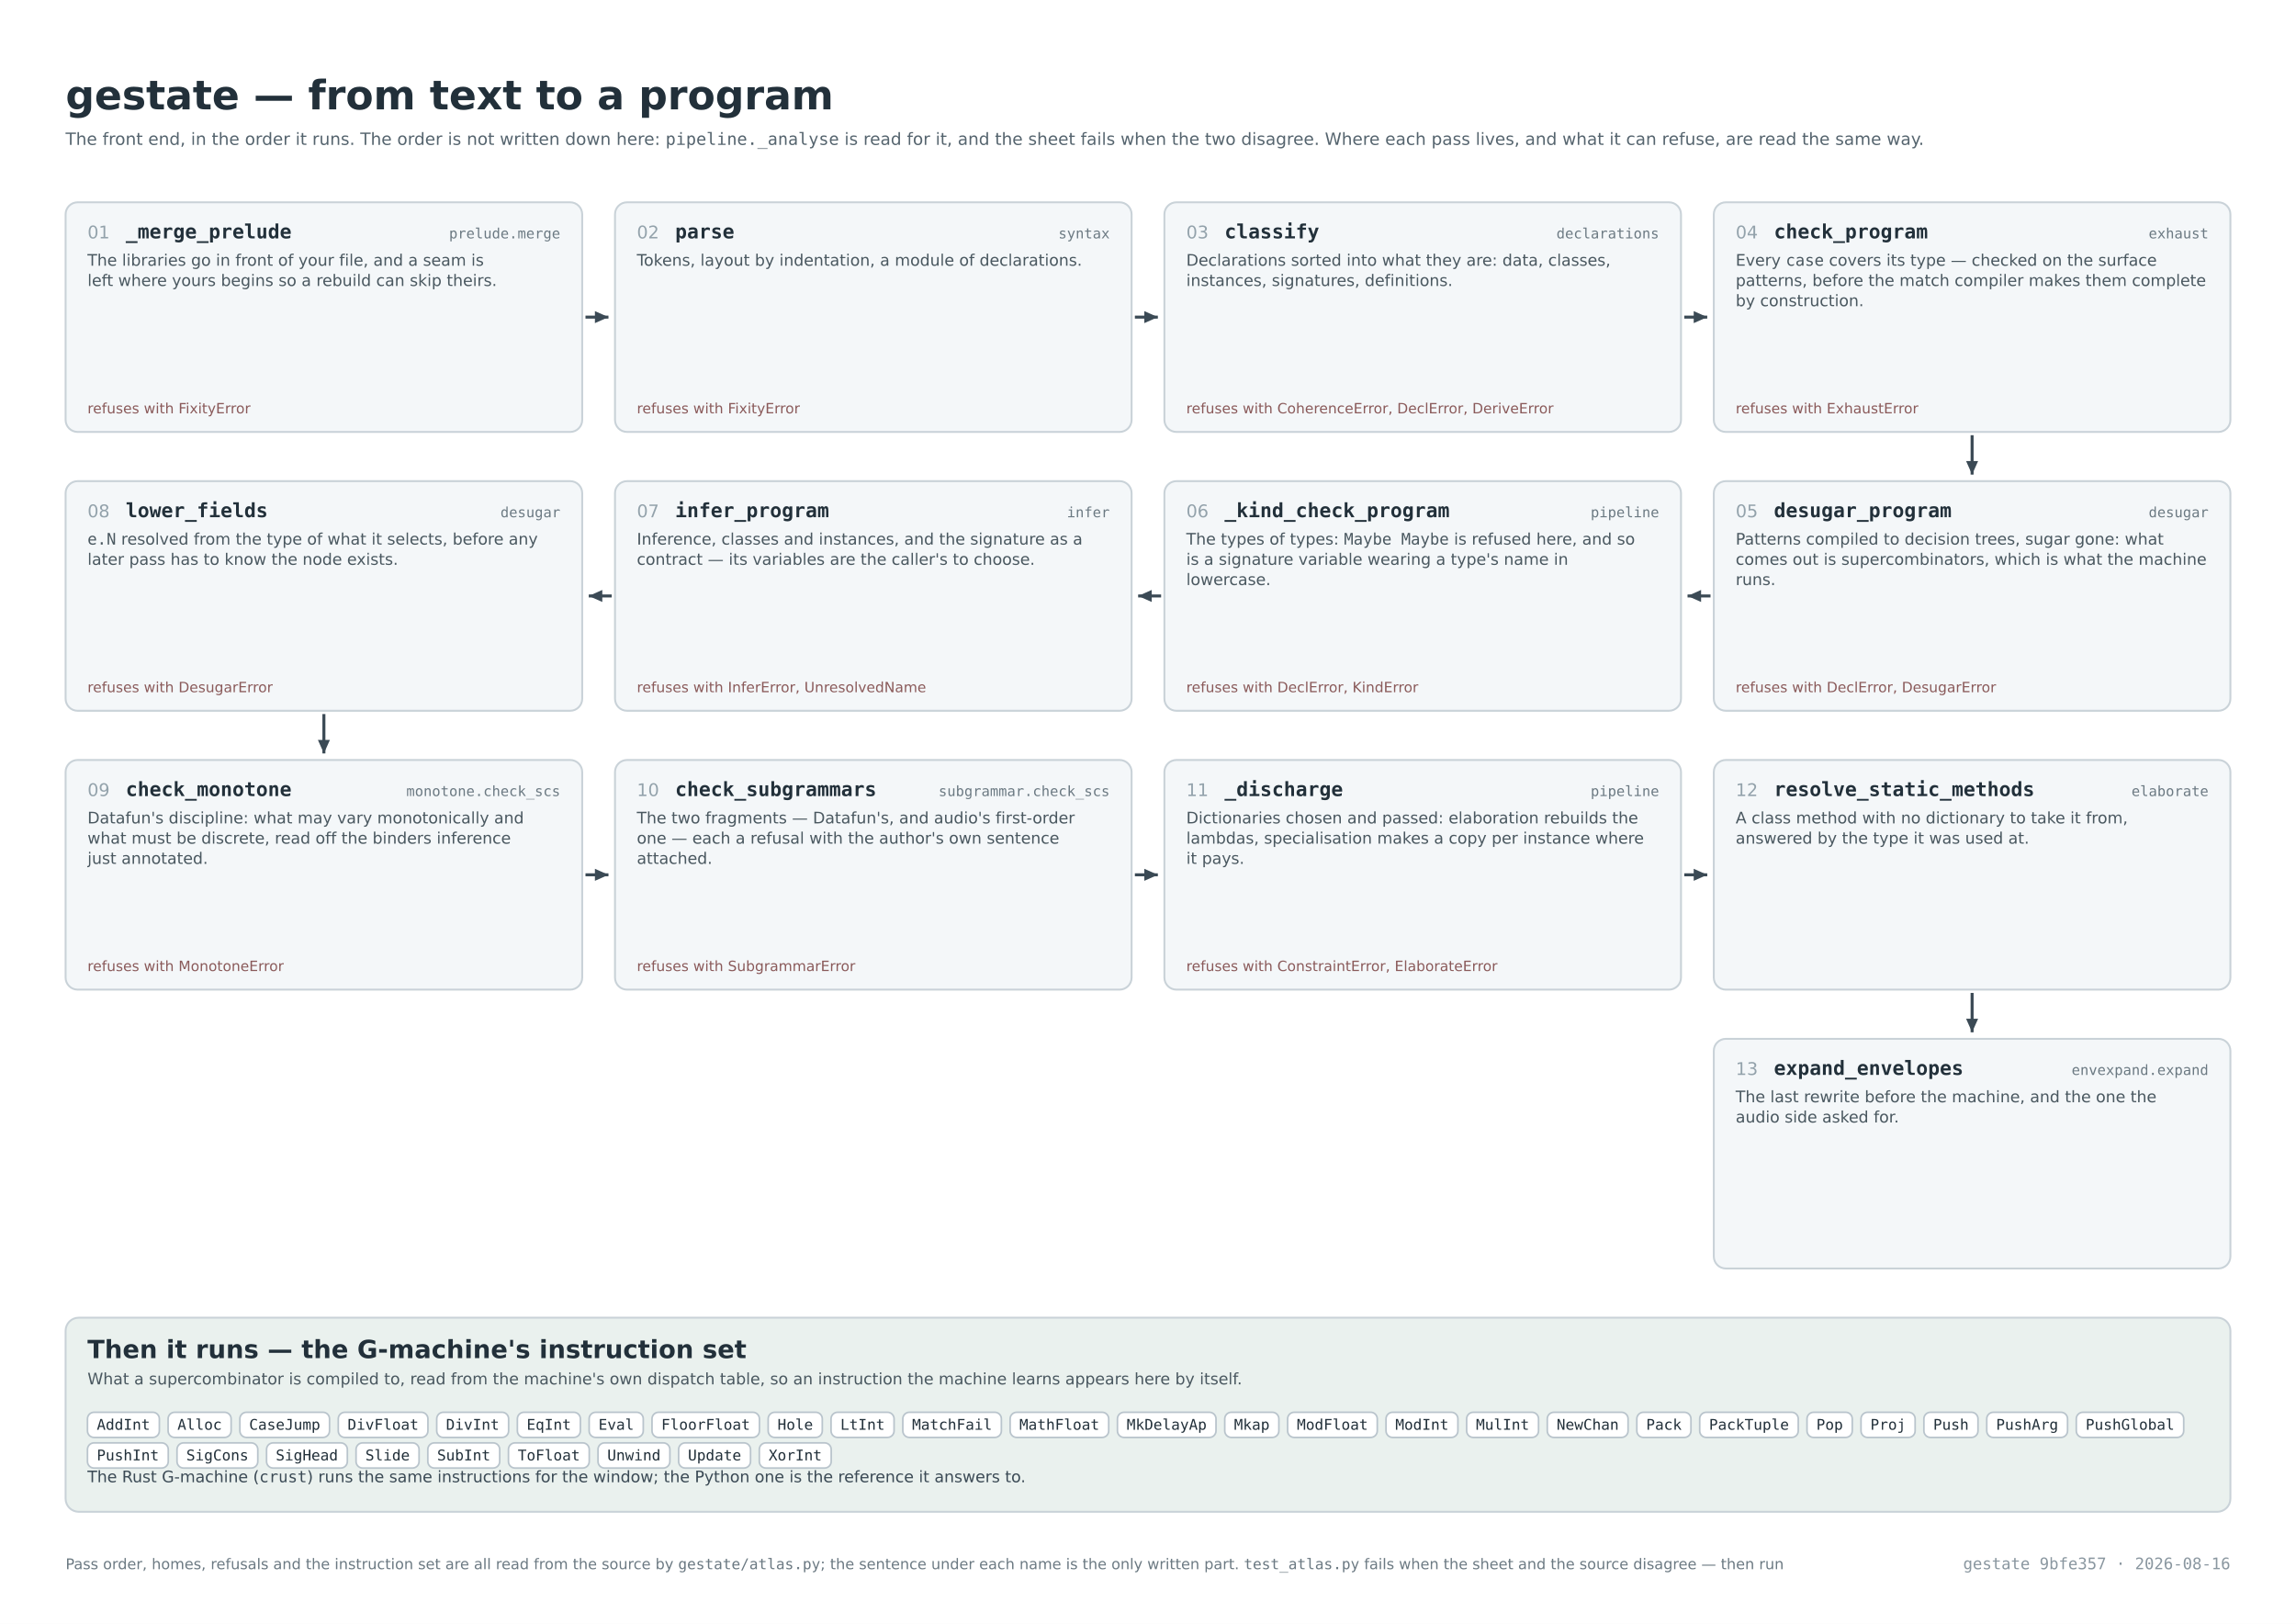
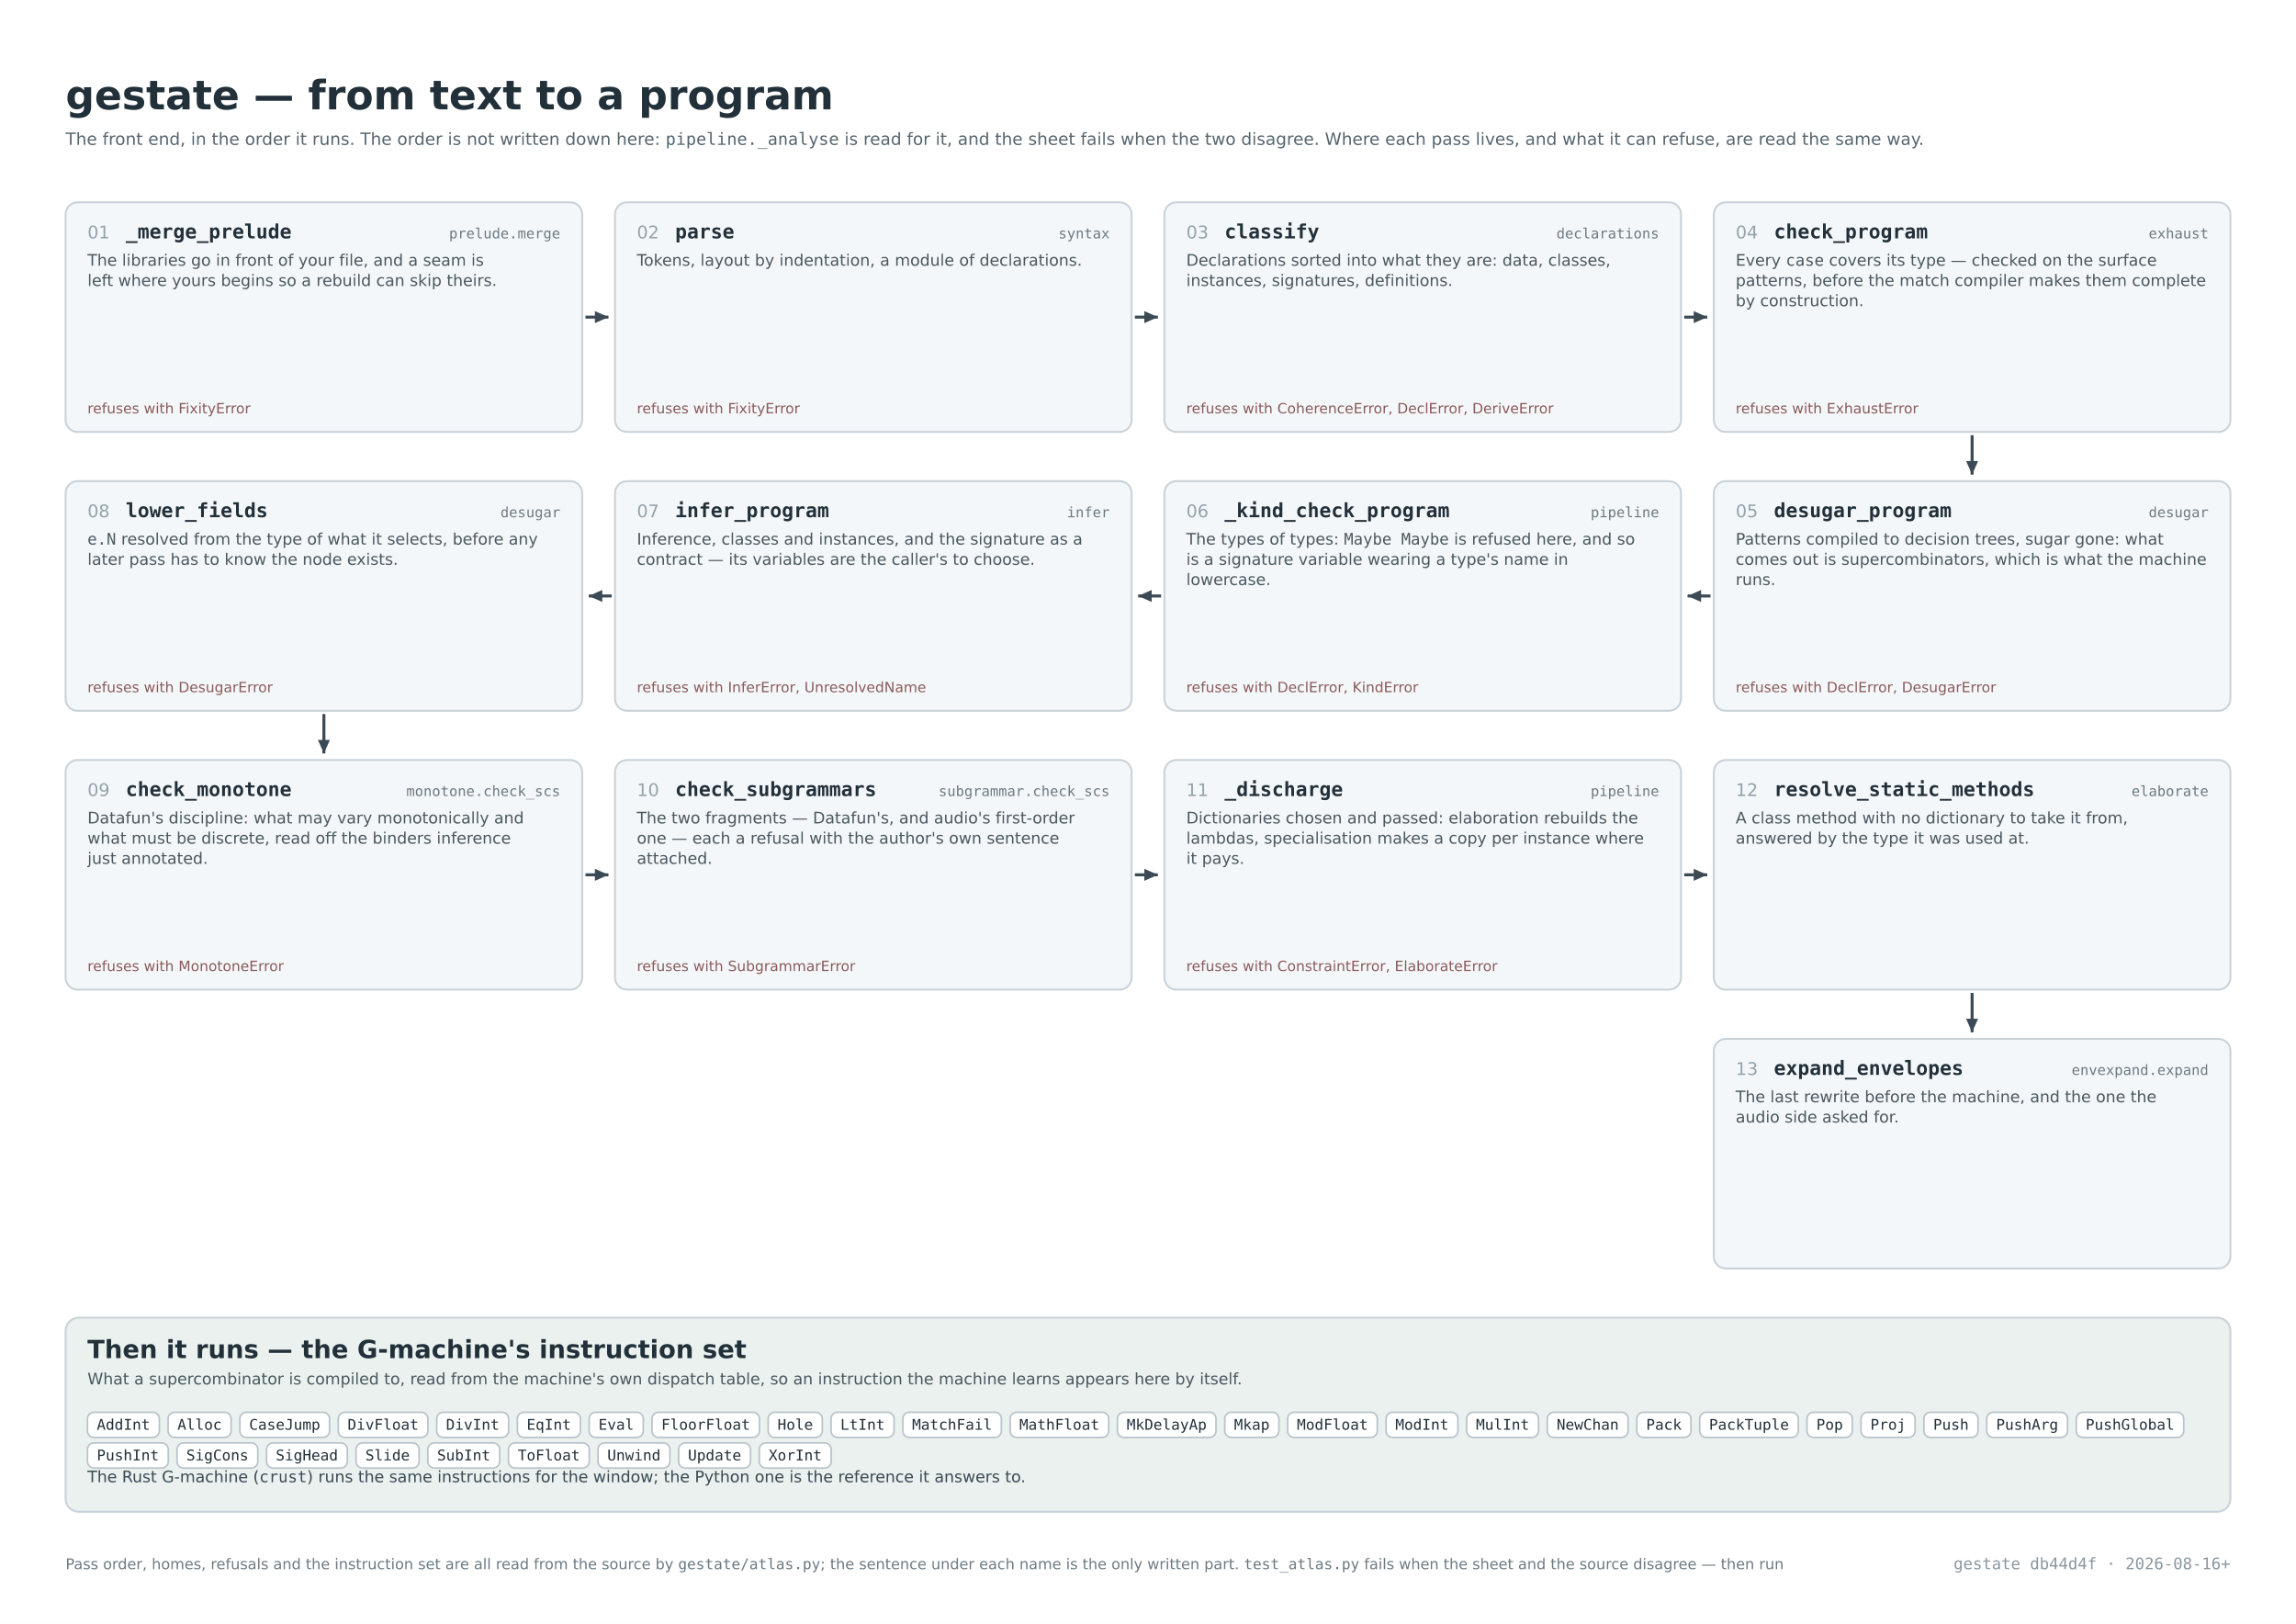
<svg xmlns="http://www.w3.org/2000/svg" width="420mm" height="297mm" viewBox="0 0 420 297">
  <defs>
    <marker id="tip" viewBox="0 0 10 10" refX="9" refY="5" markerWidth="5" markerHeight="5" orient="auto-start-reverse">
      <path d="M 0 1 L 9 5 L 0 9 z" fill="#3b4a55" />
    </marker>
  </defs>
  <style>
  text { font-family: 'DejaVu Sans', Verdana, sans-serif; fill: #22303a; }
  .mono, .chiptext { font-family: 'DejaVu Sans Mono', Consolas, monospace; }
  .title { font-size: 7.4px; font-weight: 700; }
  .subtitle { font-size: 3.1px; fill: #55646e; }
  .foot { font-size: 2.7px; fill: #6b7982; }
  .stamp { font-size: 2.9px; fill: #8a97a0; text-anchor: end; font-family: 'DejaVu Sans Mono', Consolas, monospace; }
  .lane { stroke: #c9d2d8; stroke-width: 0.35; }
  .lanetitle { font-size: 4.6px; font-weight: 700; }
  .step { font-size: 3.6px; font-weight: 700; }
  .stepnum { font-size: 3.2px; fill: #93a2ab; }
  .home { font-size: 2.6px; fill: #6b7982; text-anchor: end; }
  .refuses { font-size: 2.6px; fill: #8a5a5a; }
  .note { font-size: 2.9px; fill: #4a5860; }
  .extra { font-size: 2.9px; fill: #3b4a55; }
  .chip { fill: #ffffff; stroke: #b9c4cc; stroke-width: 0.3; }
  .chiptext { font-size: 2.7px; text-anchor: middle; }
  .edge { stroke: #3b4a55; stroke-width: 0.55; fill: none; }
  .edgetext { font-size: 2.7px; fill: #3b4a55; text-anchor: middle; }
</style>
  <rect x="0" y="0" width="420" height="297" fill="#ffffff" />
  <text class="title" x="12.00" y="20.00">gestate — from text to a program</text>
  <text class="subtitle" x="12.00" y="26.50">The front end, in the order it runs. The order is not written down here: <tspan class="mono">pipeline._analyse</tspan> is read for it, and the sheet fails when the two disagree. Where each pass lives, and what it can refuse, are read the same way.</text>
  <text class="foot" x="12.00" y="287.00">Pass order, homes, refusals and the instruction set are all read from the source by <tspan class="mono">gestate/atlas.py</tspan>; the sentence under each name is the only written part. <tspan class="mono">test_atlas.py</tspan> fails when the sheet and the source disagree — then run</text>
-   <text class="stamp" x="408.00" y="287.00">gestate 9bfe357 · 2026-08-16</text>
+   <text class="stamp" x="408.00" y="287.00">gestate db44d4f · 2026-08-16+</text>
  <rect class="lane" x="12.00" y="37.00" width="94.50" height="42.00" rx="2.2" style="fill:#f4f7f9" />
  <text class="stepnum" x="16.00" y="43.60">01</text>
  <text class="step mono" x="23.00" y="43.60">_merge_prelude</text>
  <text class="home mono" x="102.50" y="43.60">prelude.merge</text>
  <text class="note" x="16.00" y="48.60">The libraries go in front of your file, and a seam is</text>
  <text class="note" x="16.00" y="52.30">left where yours begins so a rebuild can skip theirs.</text>
  <text class="refuses" x="16.00" y="75.60">refuses with FixityError</text>
  <rect class="lane" x="112.50" y="37.00" width="94.50" height="42.00" rx="2.2" style="fill:#f4f7f9" />
  <text class="stepnum" x="116.50" y="43.60">02</text>
  <text class="step mono" x="123.50" y="43.60">parse</text>
  <text class="home mono" x="203.00" y="43.60">syntax</text>
  <text class="note" x="116.50" y="48.60">Tokens, layout by indentation, a module of declarations.</text>
  <text class="refuses" x="116.50" y="75.60">refuses with FixityError</text>
  <rect class="lane" x="213.00" y="37.00" width="94.50" height="42.00" rx="2.2" style="fill:#f4f7f9" />
  <text class="stepnum" x="217.00" y="43.60">03</text>
  <text class="step mono" x="224.00" y="43.60">classify</text>
  <text class="home mono" x="303.50" y="43.60">declarations</text>
  <text class="note" x="217.00" y="48.60">Declarations sorted into what they are: data, classes,</text>
  <text class="note" x="217.00" y="52.30">instances, signatures, definitions.</text>
  <text class="refuses" x="217.00" y="75.60">refuses with CoherenceError, DeclError, DeriveError</text>
  <rect class="lane" x="313.50" y="37.00" width="94.50" height="42.00" rx="2.2" style="fill:#f4f7f9" />
  <text class="stepnum" x="317.50" y="43.60">04</text>
  <text class="step mono" x="324.50" y="43.60">check_program</text>
  <text class="home mono" x="404.00" y="43.60">exhaust</text>
  <text class="note" x="317.50" y="48.60">Every <tspan class="mono">case</tspan> covers its type — checked on the surface</text>
  <text class="note" x="317.50" y="52.30">patterns, before the match compiler makes them complete</text>
  <text class="note" x="317.50" y="56.00">by construction.</text>
  <text class="refuses" x="317.50" y="75.60">refuses with ExhaustError</text>
  <rect class="lane" x="313.50" y="88.00" width="94.50" height="42.00" rx="2.2" style="fill:#f4f7f9" />
  <text class="stepnum" x="317.50" y="94.60">05</text>
  <text class="step mono" x="324.50" y="94.60">desugar_program</text>
  <text class="home mono" x="404.00" y="94.60">desugar</text>
  <text class="note" x="317.50" y="99.60">Patterns compiled to decision trees, sugar gone: what</text>
  <text class="note" x="317.50" y="103.30">comes out is supercombinators, which is what the machine</text>
  <text class="note" x="317.50" y="107.00">runs.</text>
  <text class="refuses" x="317.50" y="126.60">refuses with DeclError, DesugarError</text>
  <rect class="lane" x="213.00" y="88.00" width="94.50" height="42.00" rx="2.2" style="fill:#f4f7f9" />
  <text class="stepnum" x="217.00" y="94.60">06</text>
  <text class="step mono" x="224.00" y="94.60">_kind_check_program</text>
  <text class="home mono" x="303.50" y="94.60">pipeline</text>
  <text class="note" x="217.00" y="99.60">The types of types: <tspan class="mono">Maybe Maybe</tspan> is refused here, and so</text>
  <text class="note" x="217.00" y="103.30">is a signature variable wearing a type's name in</text>
  <text class="note" x="217.00" y="107.00">lowercase.</text>
  <text class="refuses" x="217.00" y="126.60">refuses with DeclError, KindError</text>
  <rect class="lane" x="112.50" y="88.00" width="94.50" height="42.00" rx="2.2" style="fill:#f4f7f9" />
  <text class="stepnum" x="116.50" y="94.60">07</text>
  <text class="step mono" x="123.50" y="94.60">infer_program</text>
  <text class="home mono" x="203.00" y="94.60">infer</text>
  <text class="note" x="116.50" y="99.60">Inference, classes and instances, and the signature as a</text>
  <text class="note" x="116.50" y="103.30">contract — its variables are the caller's to choose.</text>
  <text class="refuses" x="116.50" y="126.60">refuses with InferError, UnresolvedName</text>
  <rect class="lane" x="12.00" y="88.00" width="94.50" height="42.00" rx="2.2" style="fill:#f4f7f9" />
  <text class="stepnum" x="16.00" y="94.60">08</text>
  <text class="step mono" x="23.00" y="94.60">lower_fields</text>
  <text class="home mono" x="102.50" y="94.60">desugar</text>
  <text class="note" x="16.00" y="99.60">
    <tspan class="mono">e.N</tspan> resolved from the type of what it selects, before any</text>
  <text class="note" x="16.00" y="103.30">later pass has to know the node exists.</text>
  <text class="refuses" x="16.00" y="126.60">refuses with DesugarError</text>
  <rect class="lane" x="12.00" y="139.00" width="94.50" height="42.00" rx="2.2" style="fill:#f4f7f9" />
  <text class="stepnum" x="16.00" y="145.60">09</text>
  <text class="step mono" x="23.00" y="145.60">check_monotone</text>
  <text class="home mono" x="102.50" y="145.60">monotone.check_scs</text>
  <text class="note" x="16.00" y="150.60">Datafun's discipline: what may vary monotonically and</text>
  <text class="note" x="16.00" y="154.30">what must be discrete, read off the binders inference</text>
  <text class="note" x="16.00" y="158.00">just annotated.</text>
  <text class="refuses" x="16.00" y="177.60">refuses with MonotoneError</text>
  <rect class="lane" x="112.50" y="139.00" width="94.50" height="42.00" rx="2.2" style="fill:#f4f7f9" />
  <text class="stepnum" x="116.50" y="145.60">10</text>
  <text class="step mono" x="123.50" y="145.60">check_subgrammars</text>
  <text class="home mono" x="203.00" y="145.60">subgrammar.check_scs</text>
  <text class="note" x="116.50" y="150.60">The two fragments — Datafun's, and audio's first-order</text>
  <text class="note" x="116.50" y="154.30">one — each a refusal with the author's own sentence</text>
  <text class="note" x="116.50" y="158.00">attached.</text>
  <text class="refuses" x="116.50" y="177.60">refuses with SubgrammarError</text>
  <rect class="lane" x="213.00" y="139.00" width="94.50" height="42.00" rx="2.2" style="fill:#f4f7f9" />
  <text class="stepnum" x="217.00" y="145.60">11</text>
  <text class="step mono" x="224.00" y="145.60">_discharge</text>
  <text class="home mono" x="303.50" y="145.60">pipeline</text>
  <text class="note" x="217.00" y="150.60">Dictionaries chosen and passed: elaboration rebuilds the</text>
  <text class="note" x="217.00" y="154.30">lambdas, specialisation makes a copy per instance where</text>
  <text class="note" x="217.00" y="158.00">it pays.</text>
  <text class="refuses" x="217.00" y="177.60">refuses with ConstraintError, ElaborateError</text>
  <rect class="lane" x="313.50" y="139.00" width="94.50" height="42.00" rx="2.2" style="fill:#f4f7f9" />
  <text class="stepnum" x="317.50" y="145.60">12</text>
  <text class="step mono" x="324.50" y="145.60">resolve_static_methods</text>
  <text class="home mono" x="404.00" y="145.60">elaborate</text>
  <text class="note" x="317.50" y="150.60">A class method with no dictionary to take it from,</text>
  <text class="note" x="317.50" y="154.30">answered by the type it was used at.</text>
  <rect class="lane" x="313.50" y="190.00" width="94.50" height="42.00" rx="2.2" style="fill:#f4f7f9" />
  <text class="stepnum" x="317.50" y="196.60">13</text>
  <text class="step mono" x="324.50" y="196.60">expand_envelopes</text>
  <text class="home mono" x="404.00" y="196.60">envexpand.expand</text>
  <text class="note" x="317.50" y="201.60">The last rewrite before the machine, and the one the</text>
  <text class="note" x="317.50" y="205.30">audio side asked for.</text>
  <path class="edge" d="M107.10,58.00 L111.30,58.00" marker-end="url(#tip)" />
  <path class="edge" d="M207.60,58.00 L211.80,58.00" marker-end="url(#tip)" />
  <path class="edge" d="M308.10,58.00 L312.30,58.00" marker-end="url(#tip)" />
  <path class="edge" d="M360.75,79.60 L360.75,86.80" marker-end="url(#tip)" />
  <path class="edge" d="M312.90,109.00 L308.70,109.00" marker-end="url(#tip)" />
  <path class="edge" d="M212.40,109.00 L208.20,109.00" marker-end="url(#tip)" />
  <path class="edge" d="M111.90,109.00 L107.70,109.00" marker-end="url(#tip)" />
  <path class="edge" d="M59.25,130.60 L59.25,137.80" marker-end="url(#tip)" />
  <path class="edge" d="M107.10,160.00 L111.30,160.00" marker-end="url(#tip)" />
  <path class="edge" d="M207.60,160.00 L211.80,160.00" marker-end="url(#tip)" />
  <path class="edge" d="M308.10,160.00 L312.30,160.00" marker-end="url(#tip)" />
  <path class="edge" d="M360.75,181.60 L360.75,188.80" marker-end="url(#tip)" />
  <rect class="lane" x="12.00" y="241.00" width="396.00" height="35.50" rx="2.4" style="fill:#eaf1ee" />
  <text class="lanetitle" x="16.00" y="248.40">Then it runs — the G-machine's instruction set</text>
  <text class="note" x="16.00" y="253.20">What a supercombinator is compiled to, read from the machine's own dispatch table, so an instruction the machine learns appears here by itself.</text>
  <rect class="chip" x="16.00" y="258.30" width="13.15" height="4.6" rx="1.2" />
  <text class="chiptext" x="22.58" y="261.50">AddInt</text>
  <rect class="chip" x="30.75" y="258.30" width="11.53" height="4.6" rx="1.2" />
  <text class="chiptext" x="36.52" y="261.50">Alloc</text>
  <rect class="chip" x="43.88" y="258.30" width="16.40" height="4.6" rx="1.2" />
  <text class="chiptext" x="52.08" y="261.50">CaseJump</text>
  <rect class="chip" x="61.88" y="258.30" width="16.40" height="4.6" rx="1.2" />
  <text class="chiptext" x="70.08" y="261.50">DivFloat</text>
  <rect class="chip" x="79.89" y="258.30" width="13.15" height="4.6" rx="1.2" />
  <text class="chiptext" x="86.46" y="261.50">DivInt</text>
  <rect class="chip" x="94.64" y="258.30" width="11.53" height="4.6" rx="1.2" />
  <text class="chiptext" x="100.40" y="261.50">EqInt</text>
  <rect class="chip" x="107.77" y="258.30" width="9.90" height="4.6" rx="1.2" />
  <text class="chiptext" x="112.72" y="261.50">Eval</text>
  <rect class="chip" x="119.27" y="258.30" width="19.65" height="4.6" rx="1.2" />
  <text class="chiptext" x="129.09" y="261.50">FloorFloat</text>
  <rect class="chip" x="140.52" y="258.30" width="9.90" height="4.6" rx="1.2" />
  <text class="chiptext" x="145.47" y="261.50">Hole</text>
  <rect class="chip" x="152.02" y="258.30" width="11.53" height="4.6" rx="1.2" />
  <text class="chiptext" x="157.79" y="261.50">LtInt</text>
  <rect class="chip" x="165.15" y="258.30" width="18.03" height="4.6" rx="1.2" />
  <text class="chiptext" x="174.16" y="261.50">MatchFail</text>
  <rect class="chip" x="184.78" y="258.30" width="18.03" height="4.6" rx="1.2" />
  <text class="chiptext" x="193.79" y="261.50">MathFloat</text>
  <rect class="chip" x="204.41" y="258.30" width="18.03" height="4.6" rx="1.2" />
  <text class="chiptext" x="213.42" y="261.50">MkDelayAp</text>
  <rect class="chip" x="224.04" y="258.30" width="9.90" height="4.6" rx="1.2" />
  <text class="chiptext" x="228.99" y="261.50">Mkap</text>
  <rect class="chip" x="235.54" y="258.30" width="16.40" height="4.6" rx="1.2" />
  <text class="chiptext" x="243.74" y="261.50">ModFloat</text>
  <rect class="chip" x="253.54" y="258.30" width="13.15" height="4.6" rx="1.2" />
  <text class="chiptext" x="260.12" y="261.50">ModInt</text>
  <rect class="chip" x="268.29" y="258.30" width="13.15" height="4.6" rx="1.2" />
  <text class="chiptext" x="274.87" y="261.50">MulInt</text>
  <rect class="chip" x="283.04" y="258.30" width="14.78" height="4.6" rx="1.2" />
  <text class="chiptext" x="290.43" y="261.50">NewChan</text>
  <rect class="chip" x="299.42" y="258.30" width="9.90" height="4.6" rx="1.2" />
  <text class="chiptext" x="304.37" y="261.50">Pack</text>
  <rect class="chip" x="310.92" y="258.30" width="18.03" height="4.6" rx="1.2" />
  <text class="chiptext" x="319.94" y="261.50">PackTuple</text>
  <rect class="chip" x="330.55" y="258.30" width="8.28" height="4.6" rx="1.2" />
  <text class="chiptext" x="334.69" y="261.50">Pop</text>
  <rect class="chip" x="340.43" y="258.30" width="9.90" height="4.6" rx="1.2" />
  <text class="chiptext" x="345.38" y="261.50">Proj</text>
  <rect class="chip" x="351.93" y="258.30" width="9.90" height="4.6" rx="1.2" />
  <text class="chiptext" x="356.88" y="261.50">Push</text>
  <rect class="chip" x="363.43" y="258.30" width="14.78" height="4.6" rx="1.2" />
  <text class="chiptext" x="370.82" y="261.50">PushArg</text>
  <rect class="chip" x="379.81" y="258.30" width="19.65" height="4.6" rx="1.2" />
  <text class="chiptext" x="389.64" y="261.50">PushGlobal</text>
  <rect class="chip" x="16.00" y="263.90" width="14.78" height="4.6" rx="1.2" />
  <text class="chiptext" x="23.39" y="267.10">PushInt</text>
  <rect class="chip" x="32.38" y="263.90" width="14.78" height="4.6" rx="1.2" />
  <text class="chiptext" x="39.77" y="267.10">SigCons</text>
  <rect class="chip" x="48.76" y="263.90" width="14.78" height="4.6" rx="1.2" />
  <text class="chiptext" x="56.14" y="267.10">SigHead</text>
  <rect class="chip" x="65.13" y="263.90" width="11.53" height="4.6" rx="1.2" />
  <text class="chiptext" x="70.90" y="267.10">Slide</text>
  <rect class="chip" x="78.26" y="263.90" width="13.15" height="4.6" rx="1.2" />
  <text class="chiptext" x="84.84" y="267.10">SubInt</text>
  <rect class="chip" x="93.01" y="263.90" width="14.78" height="4.6" rx="1.2" />
  <text class="chiptext" x="100.40" y="267.10">ToFloat</text>
  <rect class="chip" x="109.39" y="263.90" width="13.15" height="4.6" rx="1.2" />
  <text class="chiptext" x="115.97" y="267.10">Unwind</text>
  <rect class="chip" x="124.14" y="263.90" width="13.15" height="4.6" rx="1.2" />
  <text class="chiptext" x="130.72" y="267.10">Update</text>
  <rect class="chip" x="138.90" y="263.90" width="13.15" height="4.6" rx="1.2" />
  <text class="chiptext" x="145.47" y="267.10">XorInt</text>
  <text class="extra" x="16.00" y="271.10">The Rust G-machine (<tspan class="mono">crust</tspan>) runs the same instructions for the window; the Python one is the reference it answers to.</text>
</svg>
